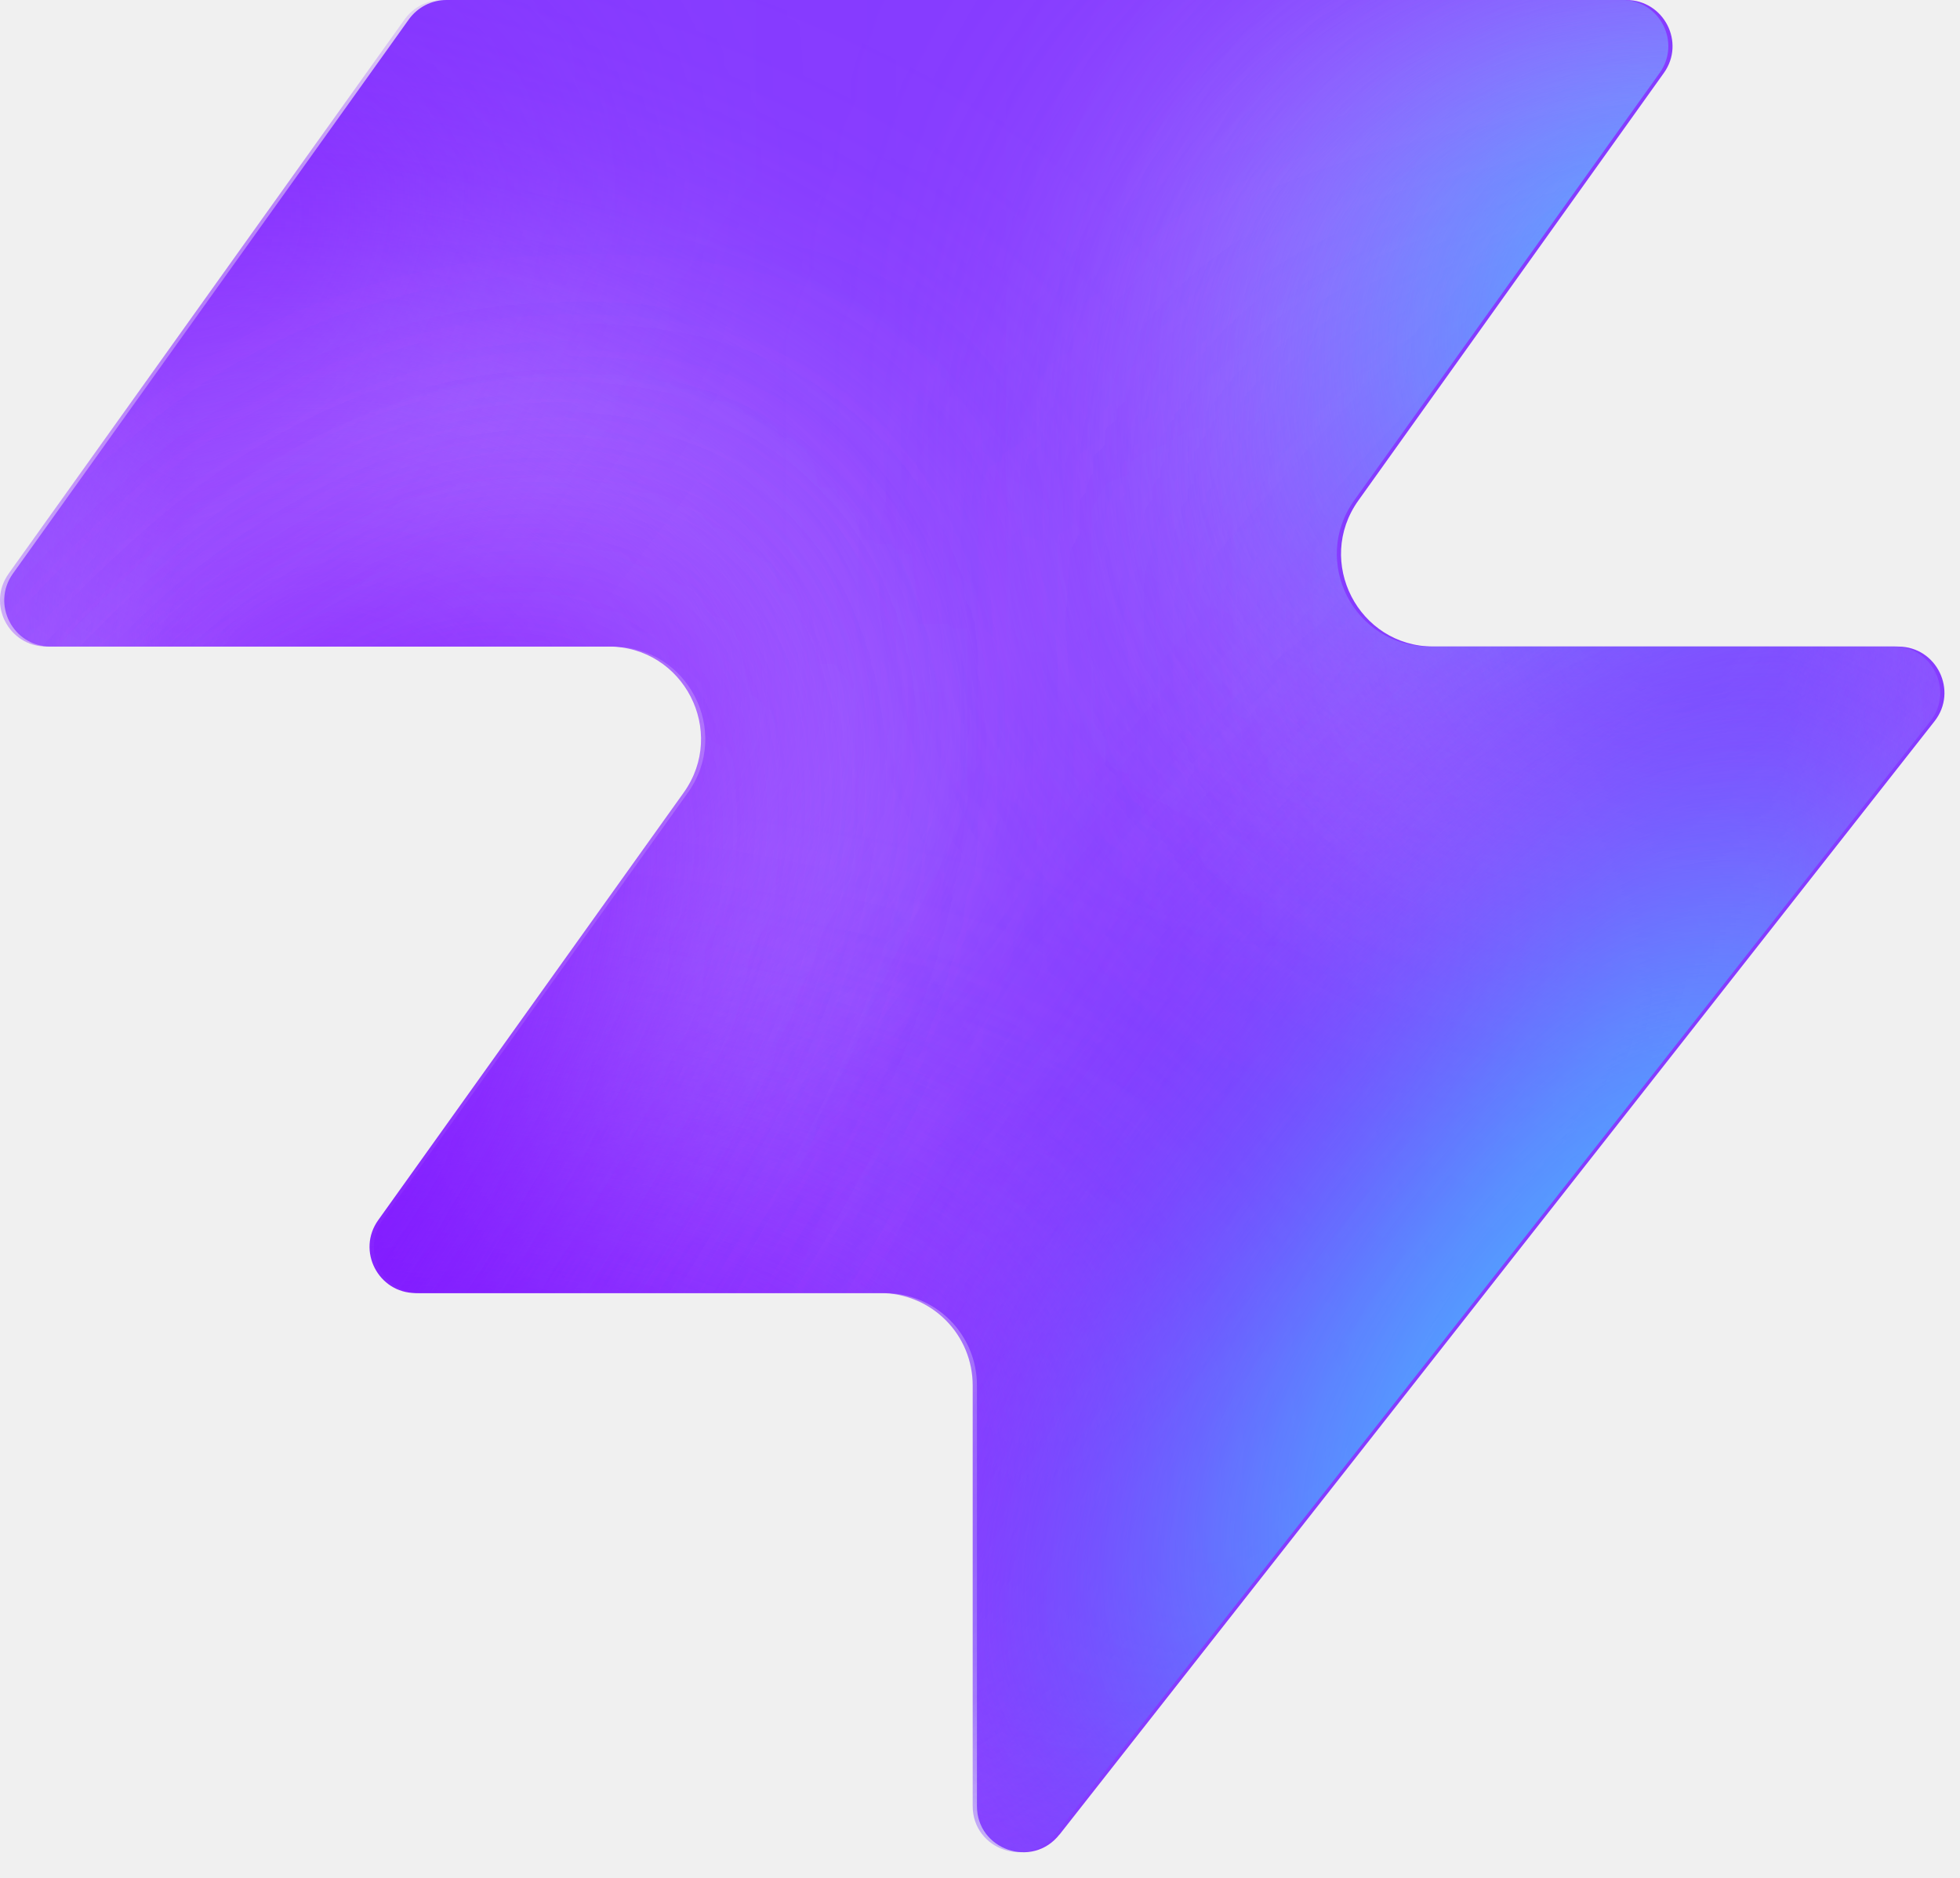
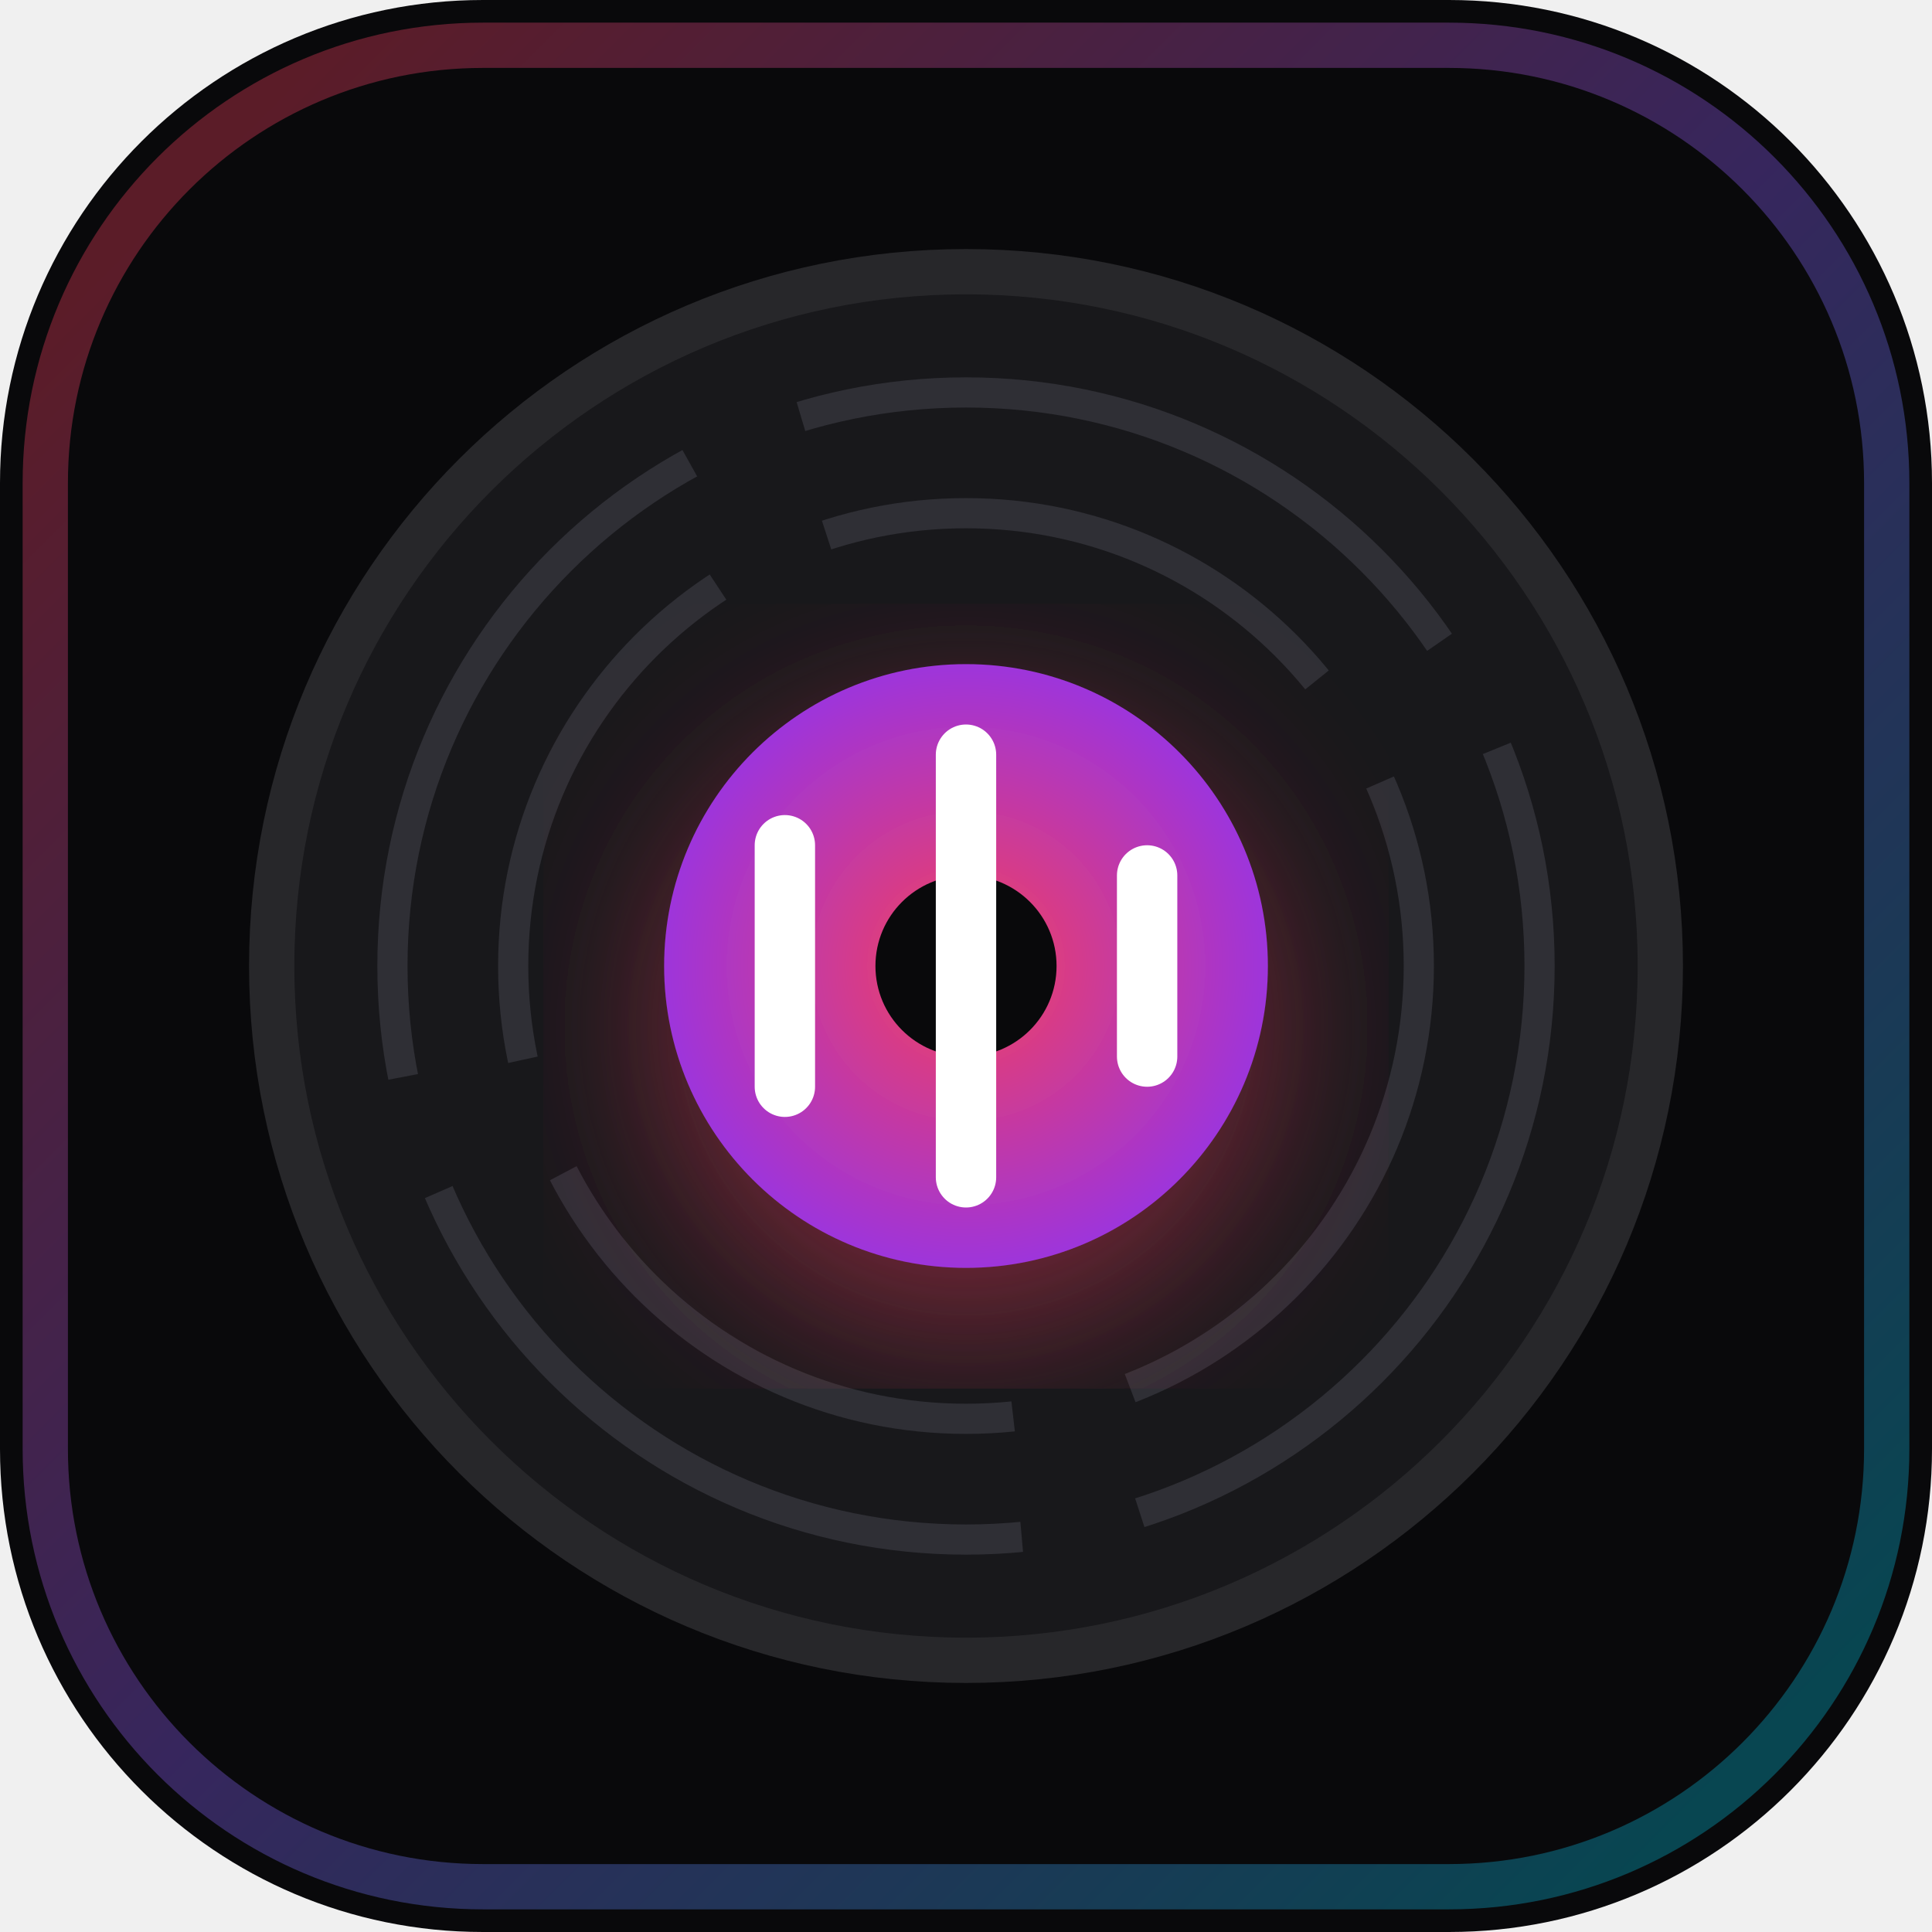
- <svg xmlns="http://www.w3.org/2000/svg" width="48" height="46" fill="none" viewBox="0 0 48 46">
-   <path fill="#863bff" d="M25.946 44.938c-.664.845-2.021.375-2.021-.698V33.937a2.26 2.26 0 0 0-2.262-2.262H10.287c-.92 0-1.456-1.04-.92-1.788l7.48-10.471c1.07-1.497 0-3.578-1.842-3.578H1.237c-.92 0-1.456-1.04-.92-1.788L10.013.474c.214-.297.556-.474.92-.474h28.894c.92 0 1.456 1.04.92 1.788l-7.48 10.471c-1.07 1.498 0 3.579 1.842 3.579h11.377c.943 0 1.473 1.088.89 1.83L25.947 44.94z" style="fill:#863bff;fill:color(display-p3 .525 .23 1);fill-opacity:1" />
-   <mask id="a" width="48" height="46" x="0" y="0" maskUnits="userSpaceOnUse" style="mask-type:alpha">
-     <path fill="#000" d="M25.842 44.938c-.664.844-2.021.375-2.021-.698V33.937a2.26 2.26 0 0 0-2.262-2.262H10.183c-.92 0-1.456-1.04-.92-1.788l7.48-10.471c1.07-1.498 0-3.579-1.842-3.579H1.133c-.92 0-1.456-1.04-.92-1.787L9.91.473c.214-.297.556-.474.92-.474h28.894c.92 0 1.456 1.04.92 1.788l-7.48 10.471c-1.07 1.498 0 3.578 1.842 3.578h11.377c.943 0 1.473 1.088.89 1.832L25.843 44.94z" style="fill:#000;fill-opacity:1" />
-   </mask>
-   <g mask="url(#a)">
-     <g filter="url(#b)">
-       <ellipse cx="5.508" cy="14.704" fill="#ede6ff" rx="5.508" ry="14.704" style="fill:#ede6ff;fill:color(display-p3 .927 .903 1);fill-opacity:1" transform="matrix(.00324 1 1 -.00324 -4.47 31.516)" />
-     </g>
-     <g filter="url(#c)">
-       <ellipse cx="10.399" cy="29.851" fill="#ede6ff" rx="10.399" ry="29.851" style="fill:#ede6ff;fill:color(display-p3 .927 .903 1);fill-opacity:1" transform="matrix(.00324 1 1 -.00324 -39.328 7.883)" />
-     </g>
-     <g filter="url(#d)">
-       <ellipse cx="5.508" cy="30.487" fill="#7e14ff" rx="5.508" ry="30.487" style="fill:#7e14ff;fill:color(display-p3 .492 .077 1);fill-opacity:1" transform="rotate(89.814 -25.913 -14.639)scale(1 -1)" />
-     </g>
-     <g filter="url(#e)">
-       <ellipse cx="5.508" cy="30.599" fill="#7e14ff" rx="5.508" ry="30.599" style="fill:#7e14ff;fill:color(display-p3 .492 .077 1);fill-opacity:1" transform="rotate(89.814 -32.644 -3.334)scale(1 -1)" />
-     </g>
-     <g filter="url(#f)">
-       <ellipse cx="5.508" cy="30.599" fill="#7e14ff" rx="5.508" ry="30.599" style="fill:#7e14ff;fill:color(display-p3 .492 .077 1);fill-opacity:1" transform="matrix(.00324 1 1 -.00324 -34.34 30.47)" />
-     </g>
-     <g filter="url(#g)">
-       <ellipse cx="14.072" cy="22.078" fill="#ede6ff" rx="14.072" ry="22.078" style="fill:#ede6ff;fill:color(display-p3 .927 .903 1);fill-opacity:1" transform="rotate(93.35 24.506 48.493)scale(-1 1)" />
-     </g>
-     <g filter="url(#h)">
-       <ellipse cx="3.47" cy="21.501" fill="#7e14ff" rx="3.47" ry="21.501" style="fill:#7e14ff;fill:color(display-p3 .492 .077 1);fill-opacity:1" transform="rotate(89.009 28.708 47.59)scale(-1 1)" />
-     </g>
-     <g filter="url(#i)">
-       <ellipse cx="3.47" cy="21.501" fill="#7e14ff" rx="3.47" ry="21.501" style="fill:#7e14ff;fill:color(display-p3 .492 .077 1);fill-opacity:1" transform="rotate(89.009 28.708 47.59)scale(-1 1)" />
-     </g>
-     <g filter="url(#j)">
-       <ellipse cx=".387" cy="8.972" fill="#7e14ff" rx="4.407" ry="29.108" style="fill:#7e14ff;fill:color(display-p3 .492 .077 1);fill-opacity:1" transform="rotate(39.51 .387 8.972)" />
-     </g>
-     <g filter="url(#k)">
-       <ellipse cx="47.523" cy="-6.092" fill="#7e14ff" rx="4.407" ry="29.108" style="fill:#7e14ff;fill:color(display-p3 .492 .077 1);fill-opacity:1" transform="rotate(37.892 47.523 -6.092)" />
-     </g>
-     <g filter="url(#l)">
-       <ellipse cx="41.412" cy="6.333" fill="#47bfff" rx="5.971" ry="9.665" style="fill:#47bfff;fill:color(display-p3 .28 .748 1);fill-opacity:1" transform="rotate(37.892 41.412 6.333)" />
-     </g>
-     <g filter="url(#m)">
-       <ellipse cx="-1.879" cy="38.332" fill="#7e14ff" rx="4.407" ry="29.108" style="fill:#7e14ff;fill:color(display-p3 .492 .077 1);fill-opacity:1" transform="rotate(37.892 -1.88 38.332)" />
-     </g>
-     <g filter="url(#n)">
-       <ellipse cx="-1.879" cy="38.332" fill="#7e14ff" rx="4.407" ry="29.108" style="fill:#7e14ff;fill:color(display-p3 .492 .077 1);fill-opacity:1" transform="rotate(37.892 -1.88 38.332)" />
-     </g>
-     <g filter="url(#o)">
-       <ellipse cx="35.651" cy="29.907" fill="#7e14ff" rx="4.407" ry="29.108" style="fill:#7e14ff;fill:color(display-p3 .492 .077 1);fill-opacity:1" transform="rotate(37.892 35.651 29.907)" />
-     </g>
-     <g filter="url(#p)">
-       <ellipse cx="38.418" cy="32.4" fill="#47bfff" rx="5.971" ry="15.297" style="fill:#47bfff;fill:color(display-p3 .28 .748 1);fill-opacity:1" transform="rotate(37.892 38.418 32.4)" />
-     </g>
-   </g>
+ <svg xmlns="http://www.w3.org/2000/svg" viewBox="0 0 64 64" fill="none">
  <defs>
-     <filter id="b" width="60.045" height="41.654" x="-19.77" y="16.149" color-interpolation-filters="sRGB" filterUnits="userSpaceOnUse">
-       <feFlood flood-opacity="0" result="BackgroundImageFix" />
-       <feBlend in="SourceGraphic" in2="BackgroundImageFix" result="shape" />
-       <feGaussianBlur result="effect1_foregroundBlur_2002_17158" stdDeviation="7.659" />
-     </filter>
-     <filter id="c" width="90.34" height="51.437" x="-54.613" y="-7.533" color-interpolation-filters="sRGB" filterUnits="userSpaceOnUse">
-       <feFlood flood-opacity="0" result="BackgroundImageFix" />
-       <feBlend in="SourceGraphic" in2="BackgroundImageFix" result="shape" />
-       <feGaussianBlur result="effect1_foregroundBlur_2002_17158" stdDeviation="7.659" />
-     </filter>
-     <filter id="d" width="79.355" height="29.4" x="-49.64" y="2.03" color-interpolation-filters="sRGB" filterUnits="userSpaceOnUse">
-       <feFlood flood-opacity="0" result="BackgroundImageFix" />
-       <feBlend in="SourceGraphic" in2="BackgroundImageFix" result="shape" />
-       <feGaussianBlur result="effect1_foregroundBlur_2002_17158" stdDeviation="4.596" />
-     </filter>
-     <filter id="e" width="79.579" height="29.4" x="-45.045" y="20.029" color-interpolation-filters="sRGB" filterUnits="userSpaceOnUse">
-       <feFlood flood-opacity="0" result="BackgroundImageFix" />
-       <feBlend in="SourceGraphic" in2="BackgroundImageFix" result="shape" />
-       <feGaussianBlur result="effect1_foregroundBlur_2002_17158" stdDeviation="4.596" />
-     </filter>
-     <filter id="f" width="79.579" height="29.4" x="-43.513" y="21.178" color-interpolation-filters="sRGB" filterUnits="userSpaceOnUse">
-       <feFlood flood-opacity="0" result="BackgroundImageFix" />
-       <feBlend in="SourceGraphic" in2="BackgroundImageFix" result="shape" />
-       <feGaussianBlur result="effect1_foregroundBlur_2002_17158" stdDeviation="4.596" />
-     </filter>
-     <filter id="g" width="74.749" height="58.852" x="15.756" y="-17.901" color-interpolation-filters="sRGB" filterUnits="userSpaceOnUse">
-       <feFlood flood-opacity="0" result="BackgroundImageFix" />
-       <feBlend in="SourceGraphic" in2="BackgroundImageFix" result="shape" />
-       <feGaussianBlur result="effect1_foregroundBlur_2002_17158" stdDeviation="7.659" />
-     </filter>
-     <filter id="h" width="61.377" height="25.362" x="23.548" y="2.284" color-interpolation-filters="sRGB" filterUnits="userSpaceOnUse">
-       <feFlood flood-opacity="0" result="BackgroundImageFix" />
-       <feBlend in="SourceGraphic" in2="BackgroundImageFix" result="shape" />
-       <feGaussianBlur result="effect1_foregroundBlur_2002_17158" stdDeviation="4.596" />
-     </filter>
-     <filter id="i" width="61.377" height="25.362" x="23.548" y="2.284" color-interpolation-filters="sRGB" filterUnits="userSpaceOnUse">
-       <feFlood flood-opacity="0" result="BackgroundImageFix" />
-       <feBlend in="SourceGraphic" in2="BackgroundImageFix" result="shape" />
-       <feGaussianBlur result="effect1_foregroundBlur_2002_17158" stdDeviation="4.596" />
-     </filter>
-     <filter id="j" width="56.045" height="63.649" x="-27.636" y="-22.853" color-interpolation-filters="sRGB" filterUnits="userSpaceOnUse">
-       <feFlood flood-opacity="0" result="BackgroundImageFix" />
-       <feBlend in="SourceGraphic" in2="BackgroundImageFix" result="shape" />
-       <feGaussianBlur result="effect1_foregroundBlur_2002_17158" stdDeviation="4.596" />
-     </filter>
-     <filter id="k" width="54.814" height="64.646" x="20.116" y="-38.415" color-interpolation-filters="sRGB" filterUnits="userSpaceOnUse">
-       <feFlood flood-opacity="0" result="BackgroundImageFix" />
-       <feBlend in="SourceGraphic" in2="BackgroundImageFix" result="shape" />
-       <feGaussianBlur result="effect1_foregroundBlur_2002_17158" stdDeviation="4.596" />
-     </filter>
-     <filter id="l" width="33.541" height="35.313" x="24.641" y="-11.323" color-interpolation-filters="sRGB" filterUnits="userSpaceOnUse">
-       <feFlood flood-opacity="0" result="BackgroundImageFix" />
-       <feBlend in="SourceGraphic" in2="BackgroundImageFix" result="shape" />
-       <feGaussianBlur result="effect1_foregroundBlur_2002_17158" stdDeviation="4.596" />
-     </filter>
-     <filter id="m" width="54.814" height="64.646" x="-29.286" y="6.009" color-interpolation-filters="sRGB" filterUnits="userSpaceOnUse">
-       <feFlood flood-opacity="0" result="BackgroundImageFix" />
-       <feBlend in="SourceGraphic" in2="BackgroundImageFix" result="shape" />
-       <feGaussianBlur result="effect1_foregroundBlur_2002_17158" stdDeviation="4.596" />
-     </filter>
-     <filter id="n" width="54.814" height="64.646" x="-29.286" y="6.009" color-interpolation-filters="sRGB" filterUnits="userSpaceOnUse">
-       <feFlood flood-opacity="0" result="BackgroundImageFix" />
-       <feBlend in="SourceGraphic" in2="BackgroundImageFix" result="shape" />
-       <feGaussianBlur result="effect1_foregroundBlur_2002_17158" stdDeviation="4.596" />
-     </filter>
-     <filter id="o" width="54.814" height="64.646" x="8.244" y="-2.416" color-interpolation-filters="sRGB" filterUnits="userSpaceOnUse">
-       <feFlood flood-opacity="0" result="BackgroundImageFix" />
-       <feBlend in="SourceGraphic" in2="BackgroundImageFix" result="shape" />
-       <feGaussianBlur result="effect1_foregroundBlur_2002_17158" stdDeviation="4.596" />
-     </filter>
-     <filter id="p" width="39.409" height="43.623" x="18.713" y="10.588" color-interpolation-filters="sRGB" filterUnits="userSpaceOnUse">
-       <feFlood flood-opacity="0" result="BackgroundImageFix" />
-       <feBlend in="SourceGraphic" in2="BackgroundImageFix" result="shape" />
-       <feGaussianBlur result="effect1_foregroundBlur_2002_17158" stdDeviation="4.596" />
+     <linearGradient id="musicGrad" x1="6" y1="6" x2="58" y2="58" gradientUnits="userSpaceOnUse">
+       <stop offset="0%" stop-color="#f43f5e" />
+       <stop offset="50%" stop-color="#8b5cf6" />
+       <stop offset="100%" stop-color="#06b6d4" />
+     </linearGradient>
+     <radialGradient id="recordCenter" cx="32" cy="32" r="14" gradientUnits="userSpaceOnUse">
+       <stop offset="0%" stop-color="#f43f5e" />
+       <stop offset="80%" stop-color="#9333ea" />
+       <stop offset="100%" stop-color="#18181b" />
+     </radialGradient>
+     <filter id="musicGlow" x="-20%" y="-20%" width="140%" height="140%">
+       <feDropShadow dx="0" dy="2" stdDeviation="3" flood-color="#f43f5e" flood-opacity="0.45" />
    </filter>
  </defs>
+   <rect width="64" height="64" rx="16" fill="#09090b" />
+   <rect x="1.5" y="1.5" width="61" height="61" rx="14.5" stroke="url(#musicGrad)" stroke-width="1.5" stroke-opacity="0.35" />
+   <circle cx="32" cy="32" r="23" fill="#18181b" stroke="#27272a" stroke-width="1.5" />
+   <circle cx="32" cy="32" r="19" stroke="#3f3f46" stroke-width="1" stroke-dasharray="24 4" stroke-opacity="0.6" />
+   <circle cx="32" cy="32" r="15" stroke="#3f3f46" stroke-width="1" stroke-dasharray="18 4" stroke-opacity="0.6" />
+   <circle cx="32" cy="32" r="10" fill="url(#recordCenter)" filter="url(#musicGlow)" />
+   <circle cx="32" cy="32" r="3" fill="#09090b" />
+   <line x1="26" y1="28" x2="26" y2="36" stroke="#ffffff" stroke-width="2" stroke-linecap="round" />
+   <line x1="32" y1="25" x2="32" y2="39" stroke="#ffffff" stroke-width="2" stroke-linecap="round" />
+   <line x1="38" y1="29" x2="38" y2="35" stroke="#ffffff" stroke-width="2" stroke-linecap="round" />
</svg>
